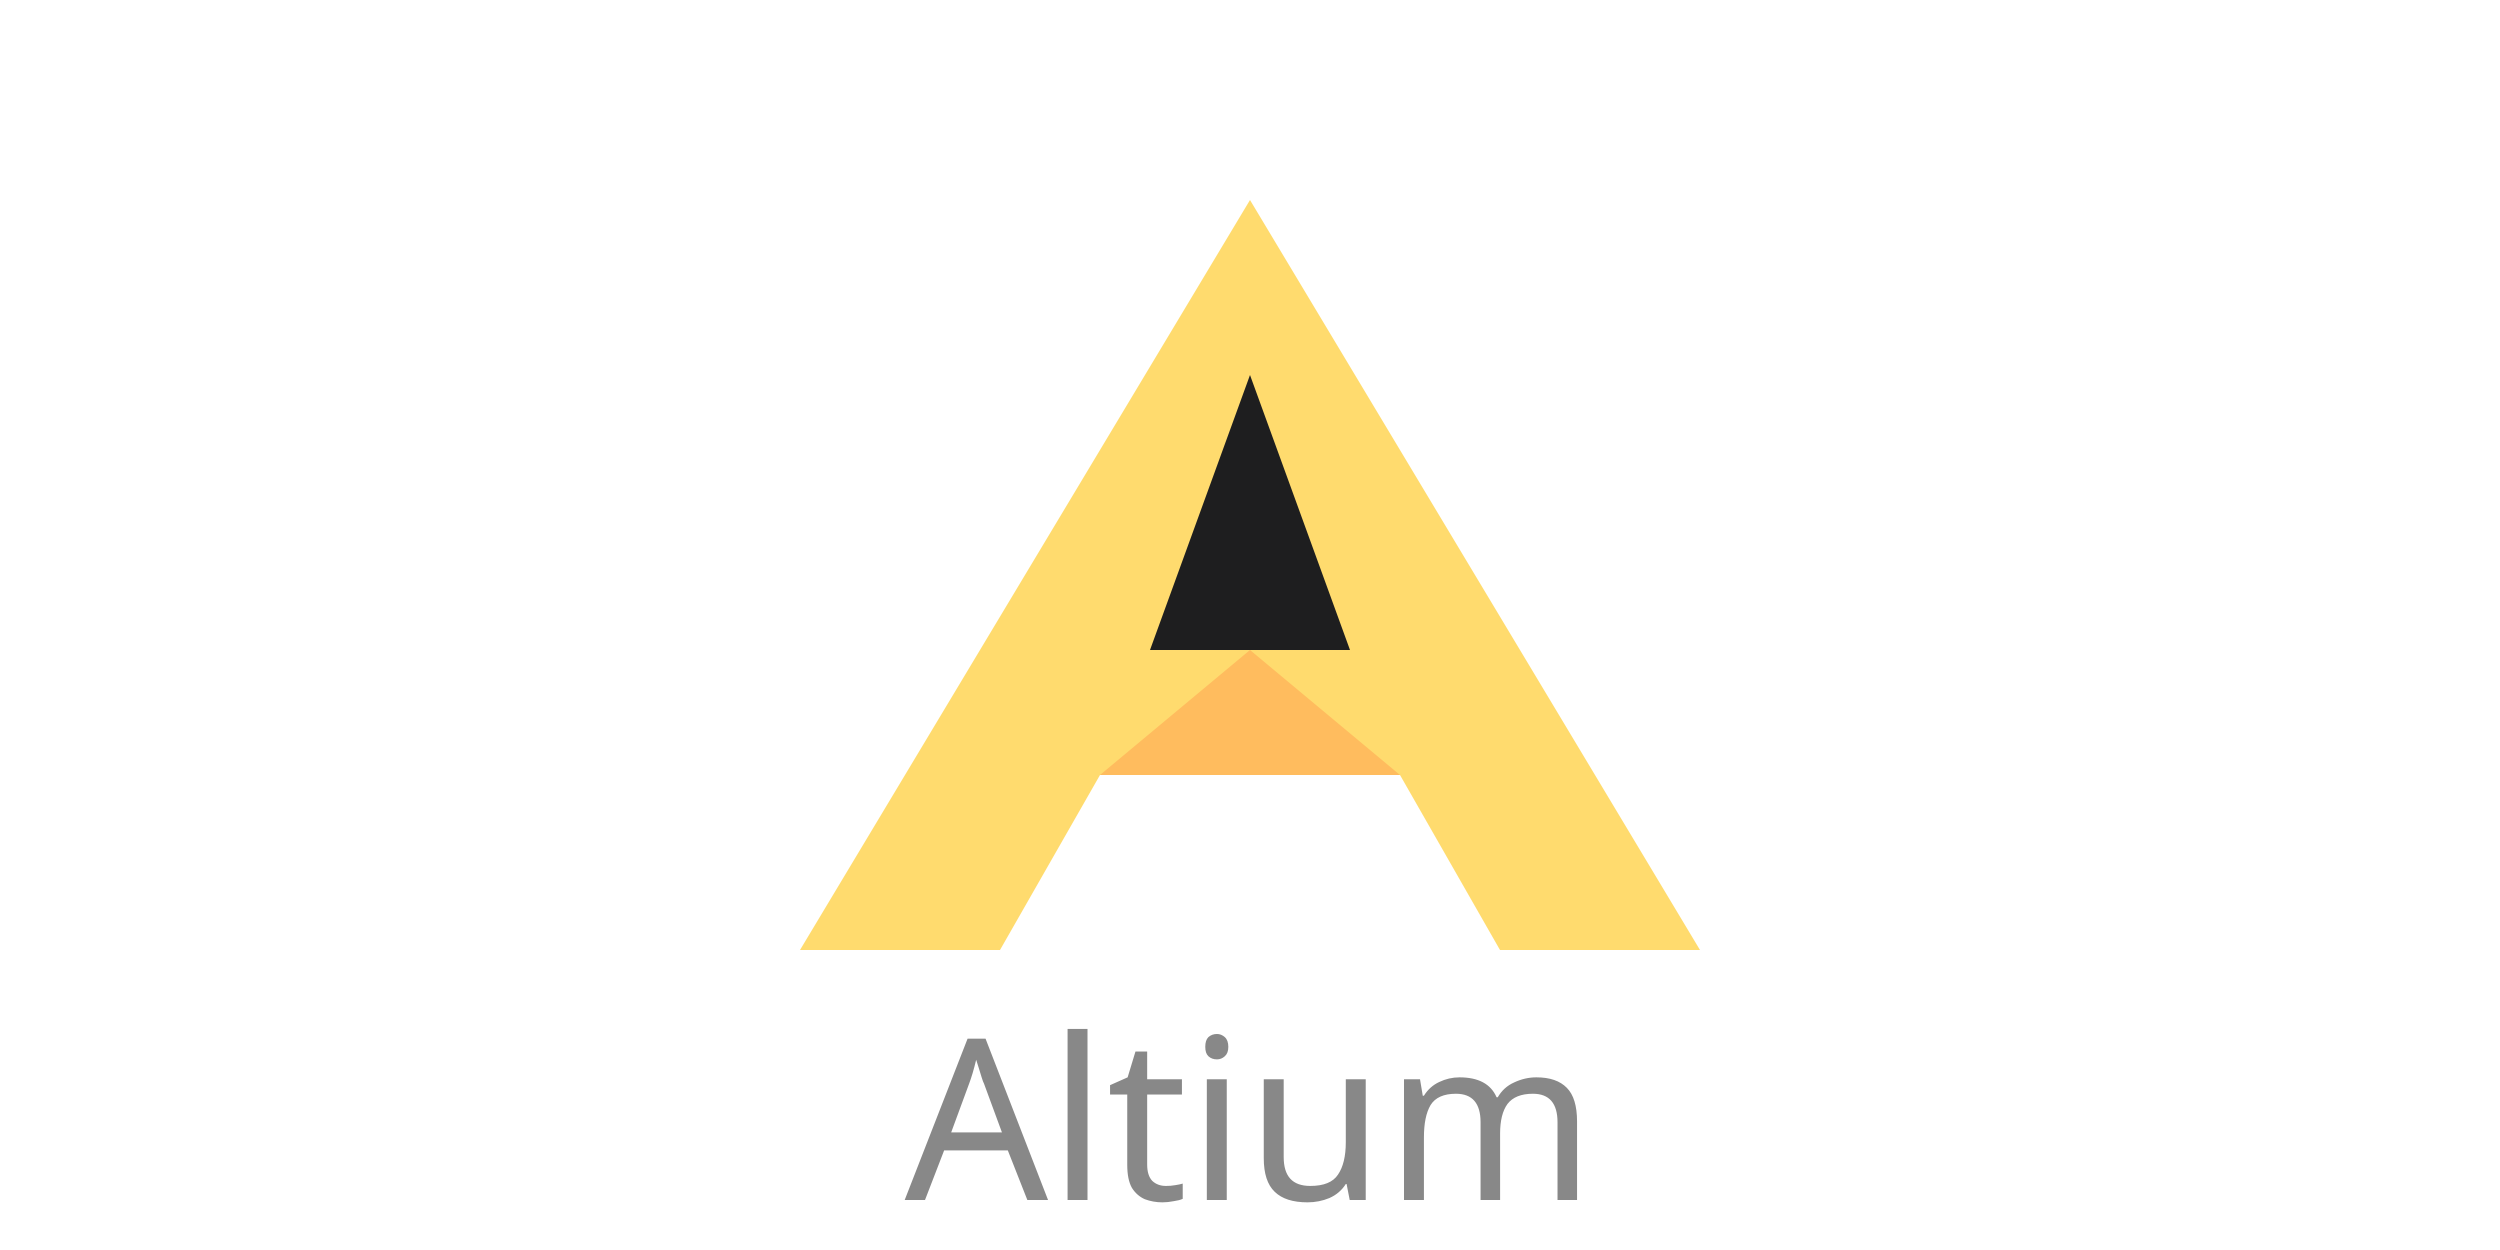
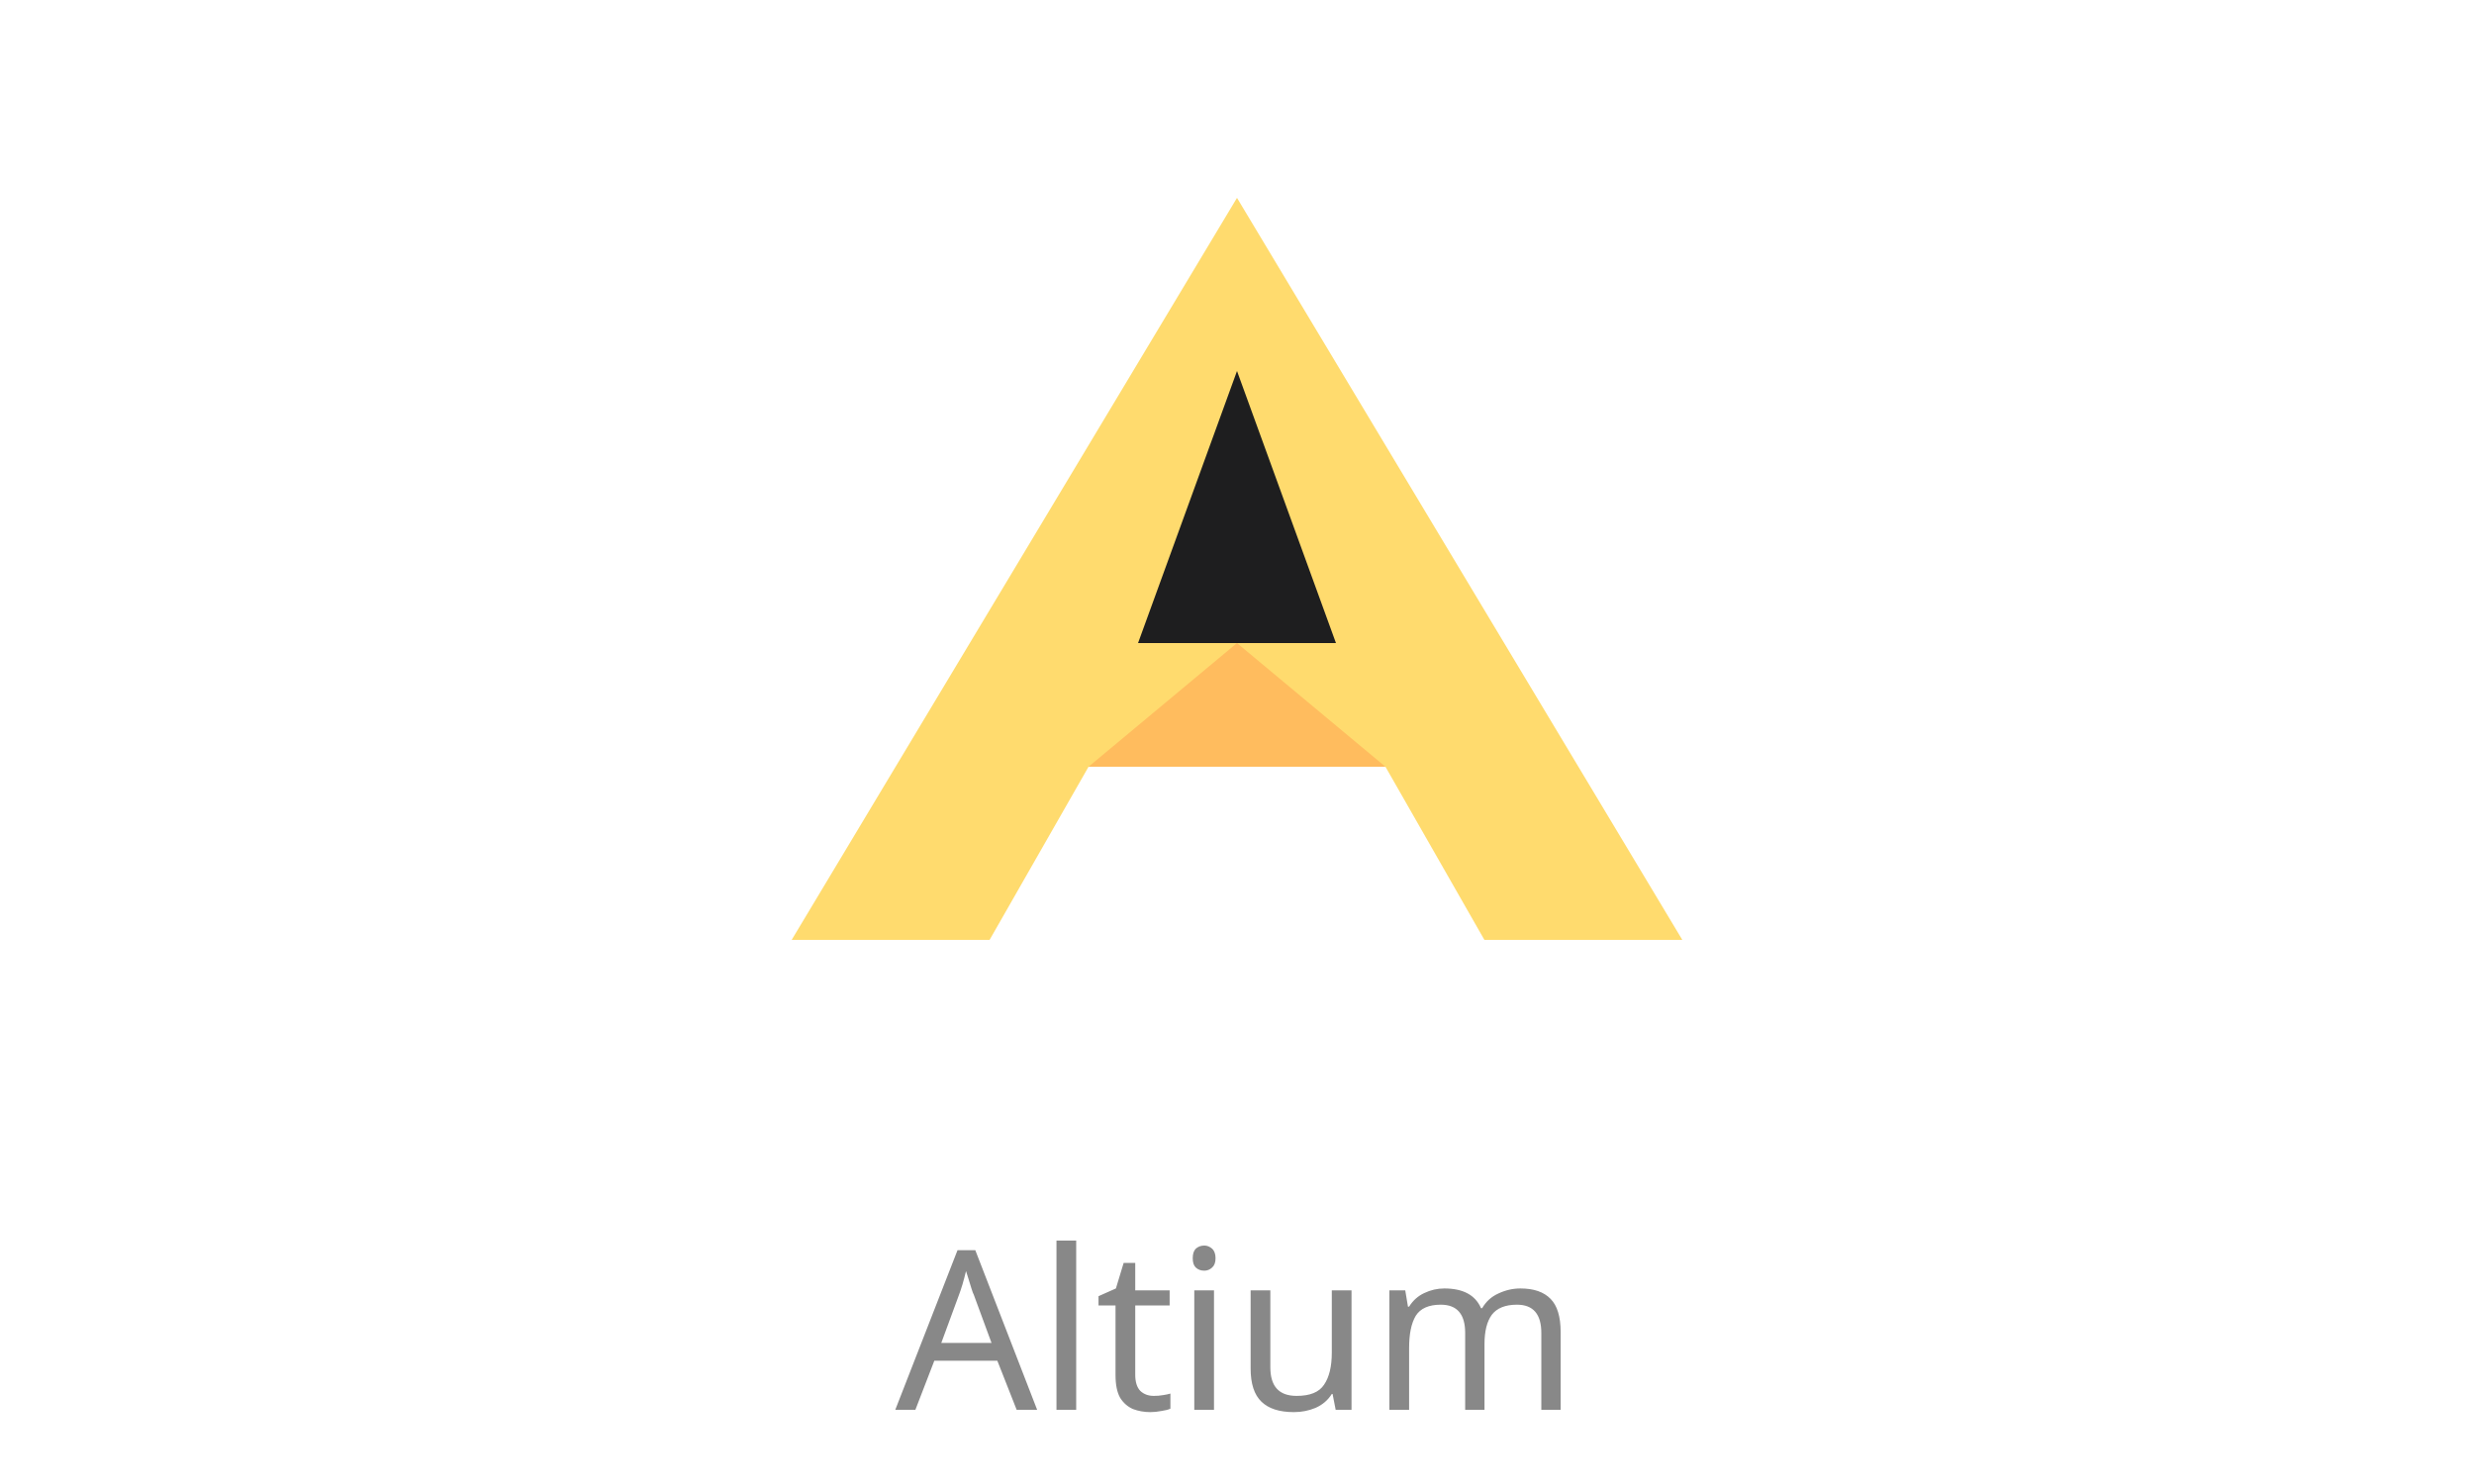
- <svg xmlns="http://www.w3.org/2000/svg" width="100" height="50" viewBox="0 0 100 50" fill="none">
+ <svg xmlns="http://www.w3.org/2000/svg" width="100" height="60" viewBox="0 0 100 60" fill="none">
  <path d="M 50,8 L 32,38 H 40 L 44,31 H 56 L 60,38 H 68 Z" fill="#FFDB6E" />
  <path d="M 50,15 L 46,26 H 54 Z" fill="#1e1e1f" />
  <path d="M 44,31 H 56 L 50,26 Z" fill="#FFBC5E" />
-   <text x="50" y="48" fill="#888" font-family="sans-serif" font-size="9" text-anchor="middle">Altium</text>
+   <text x="50" y="57" fill="#888" font-family="sans-serif" font-size="9" text-anchor="middle">Altium</text>
</svg>
